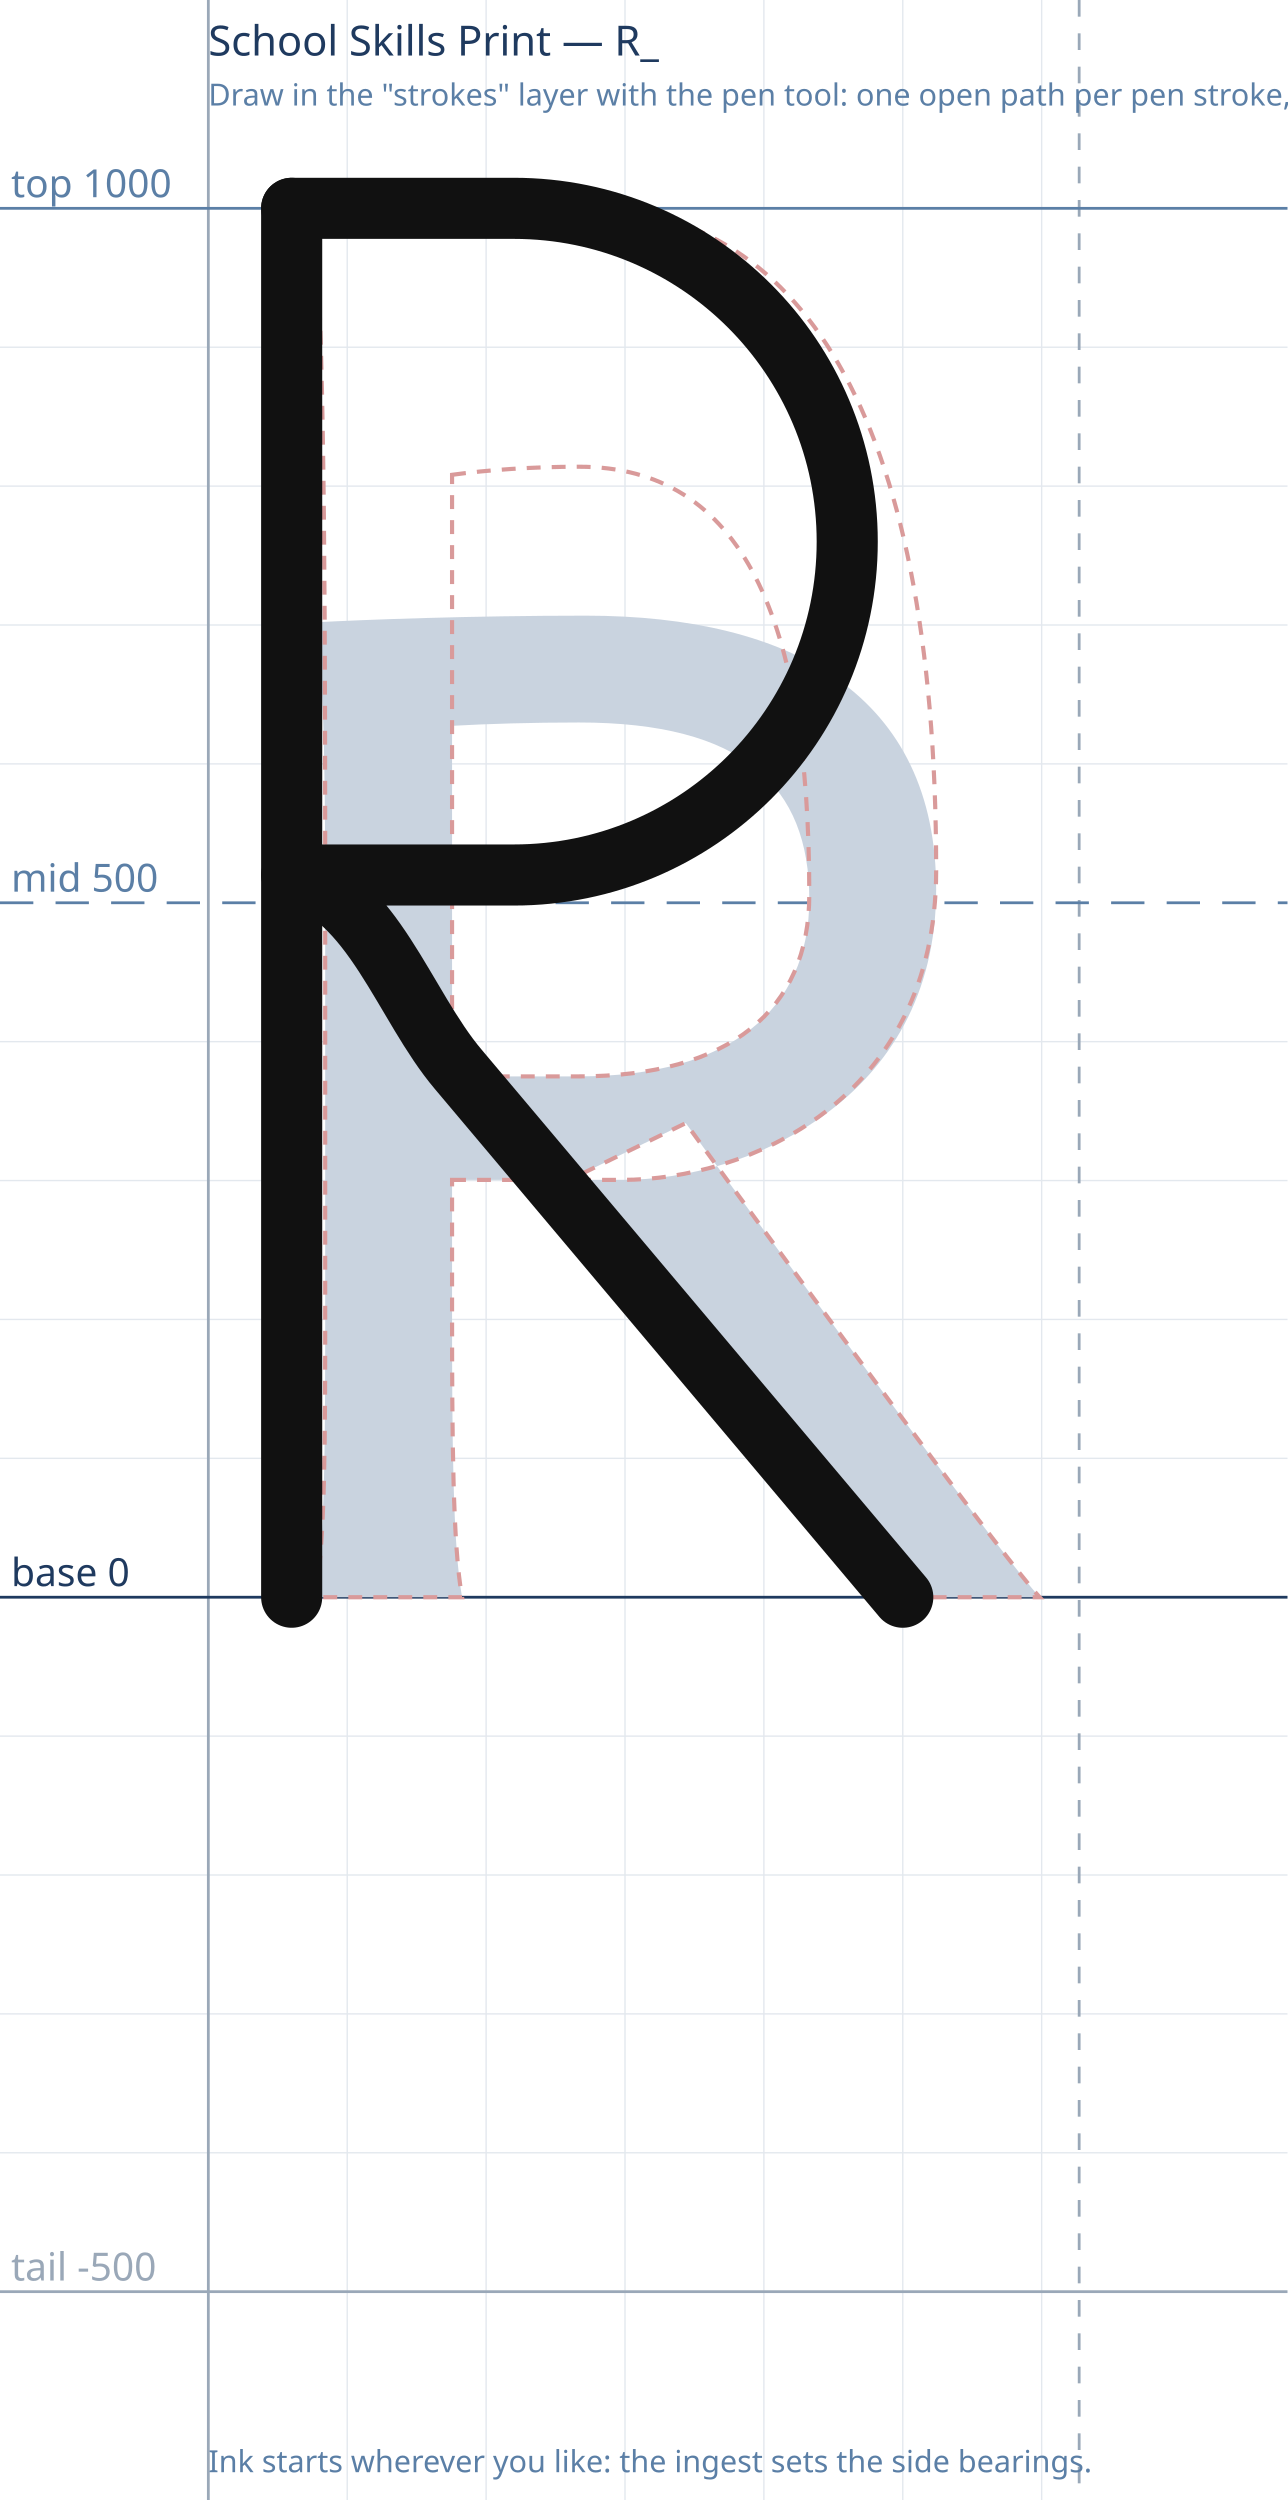
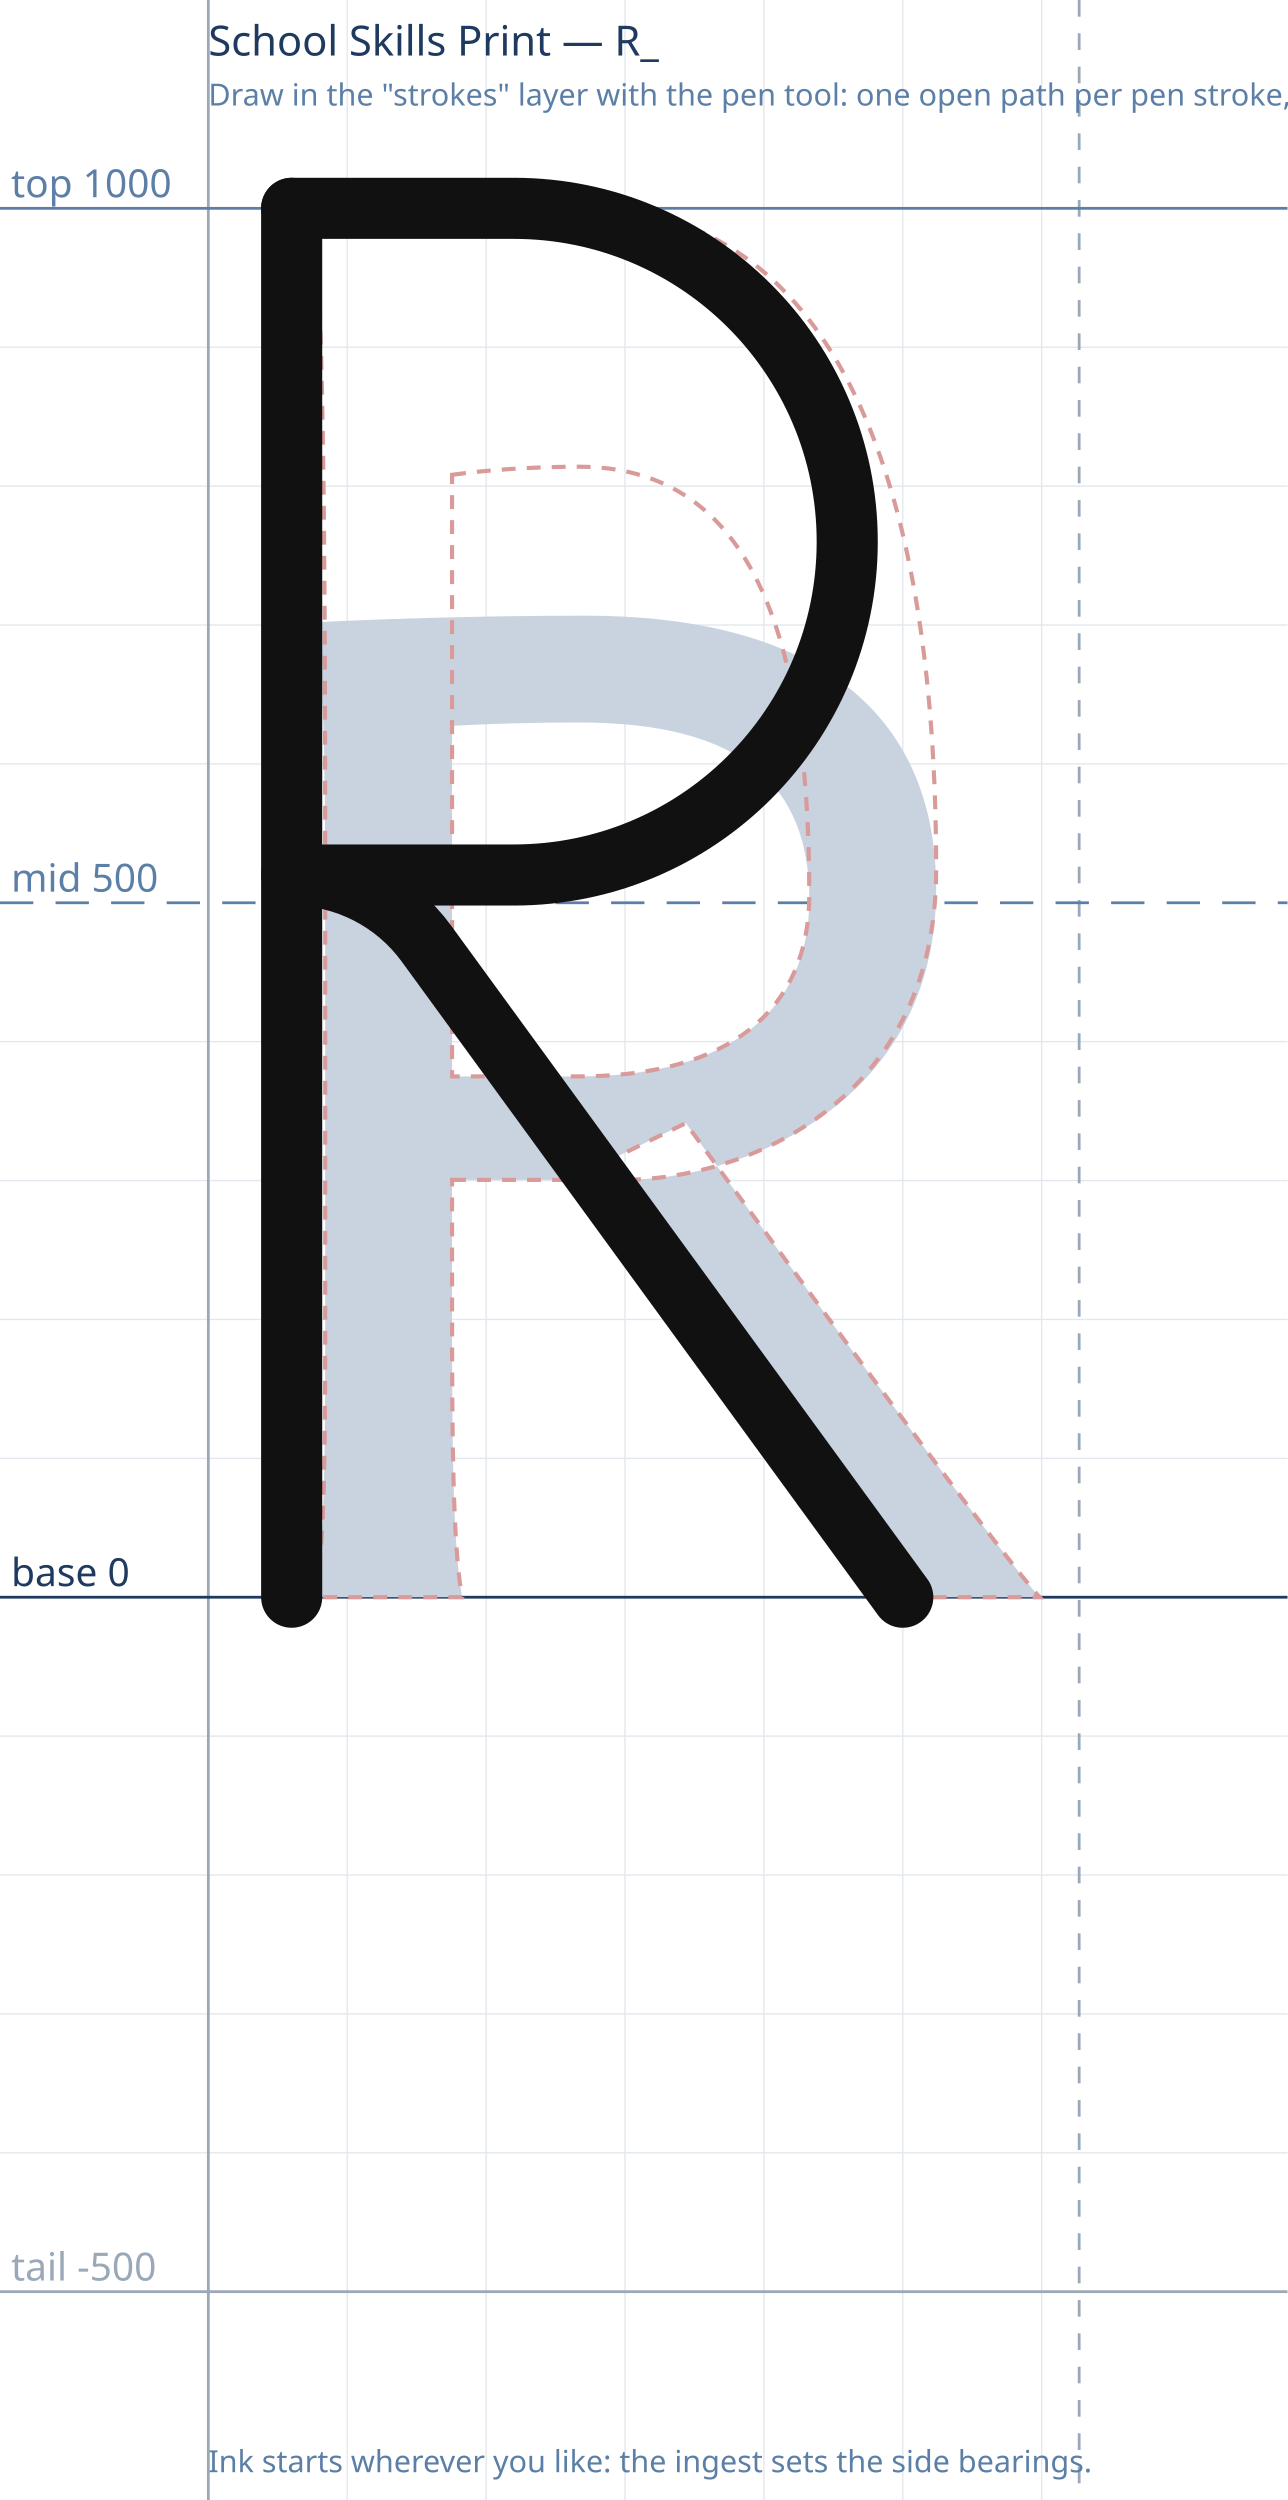
<svg xmlns="http://www.w3.org/2000/svg" width="463.5" height="900" viewBox="0 0 927 1800" data-hand="print" data-glyph="R_" data-units="1000" data-origin="150" data-baseline="1150">
  <g id="ruling">
    <line x1="0" y1="1550" x2="927" y2="1550" stroke="#e3e8ee" stroke-width="1" />
    <line x1="0" y1="1450" x2="927" y2="1450" stroke="#e3e8ee" stroke-width="1" />
    <line x1="0" y1="1350" x2="927" y2="1350" stroke="#e3e8ee" stroke-width="1" />
    <line x1="0" y1="1250" x2="927" y2="1250" stroke="#e3e8ee" stroke-width="1" />
    <line x1="0" y1="1050" x2="927" y2="1050" stroke="#e3e8ee" stroke-width="1" />
    <line x1="0" y1="950" x2="927" y2="950" stroke="#e3e8ee" stroke-width="1" />
    <line x1="0" y1="850" x2="927" y2="850" stroke="#e3e8ee" stroke-width="1" />
    <line x1="0" y1="750" x2="927" y2="750" stroke="#e3e8ee" stroke-width="1" />
    <line x1="0" y1="550" x2="927" y2="550" stroke="#e3e8ee" stroke-width="1" />
    <line x1="0" y1="450" x2="927" y2="450" stroke="#e3e8ee" stroke-width="1" />
    <line x1="0" y1="350" x2="927" y2="350" stroke="#e3e8ee" stroke-width="1" />
    <line x1="0" y1="250" x2="927" y2="250" stroke="#e3e8ee" stroke-width="1" />
    <line x1="150" y1="0" x2="150" y2="1800" stroke="#e3e8ee" stroke-width="1" />
    <line x1="250" y1="0" x2="250" y2="1800" stroke="#e3e8ee" stroke-width="1" />
    <line x1="350" y1="0" x2="350" y2="1800" stroke="#e3e8ee" stroke-width="1" />
    <line x1="450" y1="0" x2="450" y2="1800" stroke="#e3e8ee" stroke-width="1" />
    <line x1="550" y1="0" x2="550" y2="1800" stroke="#e3e8ee" stroke-width="1" />
    <line x1="650" y1="0" x2="650" y2="1800" stroke="#e3e8ee" stroke-width="1" />
    <line x1="750" y1="0" x2="750" y2="1800" stroke="#e3e8ee" stroke-width="1" />
    <line x1="150" y1="0" x2="150" y2="1800" stroke="#9aa8b8" stroke-width="2" />
    <line x1="777" y1="0" x2="777" y2="1800" stroke="#9aa8b8" stroke-width="2" stroke-dasharray="12 12" />
    <line x1="0" y1="150" x2="927" y2="150" stroke="#5b7fa6" stroke-width="2" />
    <text x="8" y="142" font-family="sans-serif" font-size="28" fill="#5b7fa6">top 1000</text>
    <line x1="0" y1="650" x2="927" y2="650" stroke="#5b7fa6" stroke-width="2" stroke-dasharray="24 16" />
    <text x="8" y="642" font-family="sans-serif" font-size="28" fill="#5b7fa6">mid 500</text>
    <line x1="0" y1="1150" x2="927" y2="1150" stroke="#1f3a5f" stroke-width="2" />
    <text x="8" y="1142" font-family="sans-serif" font-size="28" fill="#1f3a5f">base 0</text>
    <line x1="0" y1="1650" x2="927" y2="1650" stroke="#9aa8b8" stroke-width="2" />
    <text x="8" y="1642" font-family="sans-serif" font-size="28" fill="#9aa8b8">tail -500</text>
  </g>
  <g id="outline-body">
    <path d="M 325.481 849.519 L 448.077 849.519 C 537.019 849.519 674.038 792.788 674.038 640.385 C 674.038 501.442 571.154 443.269 421.635 443.269 C 339.423 443.269 262.5 446.154 226.923 448.077 C 234.135 486.538 234.135 575 234.135 669.231 L 234.135 940.865 C 234.135 1035.577 234.135 1111.538 226.923 1150 L 332.692 1150 C 325.962 1112.5 325.481 1035.577 325.481 940.865 L 325.481 849.519 Z M 325.481 522.596 C 350.962 521.154 383.173 520.192 416.827 520.192 C 534.615 520.192 582.692 565.385 582.692 647.596 C 582.692 727.404 525 775 416.827 775 L 325.481 775 L 325.481 522.596 Z M 419.712 844.712 L 625.962 1150 L 748.558 1150 C 725 1124.519 589.423 940.385 493.75 808.654 L 419.712 844.712 Z" fill="#c9d3df" fill-rule="evenodd" />
  </g>
  <g id="outline-reach">
    <path d="M 325.481 849.519 L 448.077 849.519 C 537.019 849.519 674.038 792.788 674.038 626.744 C 674.038 290.698 571.154 150 421.635 150 C 339.423 150 262.5 156.977 226.923 161.628 C 234.135 254.651 234.135 468.605 234.135 669.231 L 234.135 940.865 C 234.135 1035.577 234.135 1111.538 226.923 1150 L 332.692 1150 C 325.962 1112.5 325.481 1035.577 325.481 940.865 L 325.481 849.519 Z M 325.481 341.86 C 350.962 338.372 383.173 336.047 416.827 336.047 C 534.615 336.047 582.692 445.349 582.692 644.186 C 582.692 727.404 525 775 416.827 775 L 325.481 775 L 325.481 341.86 Z M 419.712 844.712 L 625.962 1150 L 748.558 1150 C 725 1124.519 589.423 940.385 493.75 808.654 L 419.712 844.712 Z" fill="none" stroke="#d99a9a" stroke-width="3" stroke-dasharray="10 8" fill-rule="evenodd" />
  </g>
  <g id="notes">
    <text x="150" y="40" font-family="sans-serif" font-size="30" fill="#1f3a5f">School Skills Print — R_</text>
    <text x="150" y="76" font-family="sans-serif" font-size="22" fill="#5b7fa6">Draw in the "strokes" layer with the pen tool: one open path per pen stroke, in the order the pen makes them. Grey is the shape; red dashes are how far the tall or hanging part goes.</text>
    <text x="150" y="1780" font-family="sans-serif" font-size="22" fill="#5b7fa6">Ink starts wherever you like: the ingest sets the side bearings.</text>
  </g>
  <g id="strokes">
    <path id="stroke-1" d="M 210 150 L 210 1150" fill="none" stroke="#111" stroke-width="44" stroke-linecap="round" stroke-linejoin="round" />
-     <path id="stroke-2" d="M 210 150 L 370 150 C 502.5 150 610 257.5 610 390 C 610 522.5 502.5 630 370 630 L 210 630 C 268 644 291 724 330 770 L 650 1150" fill="none" stroke="#111" stroke-width="44" stroke-linecap="round" stroke-linejoin="round" />
+     <path id="stroke-2" d="M 210 150 L 370 150 C 502.5 150 610 257.5 610 390 C 610 522.5 502.5 630 370 630 L 210 630 C 248.4 630 284.5 648.4 307.1 679.5 L 650 1150" fill="none" stroke="#111" stroke-width="44" stroke-linecap="round" stroke-linejoin="round" />
  </g>
</svg>
